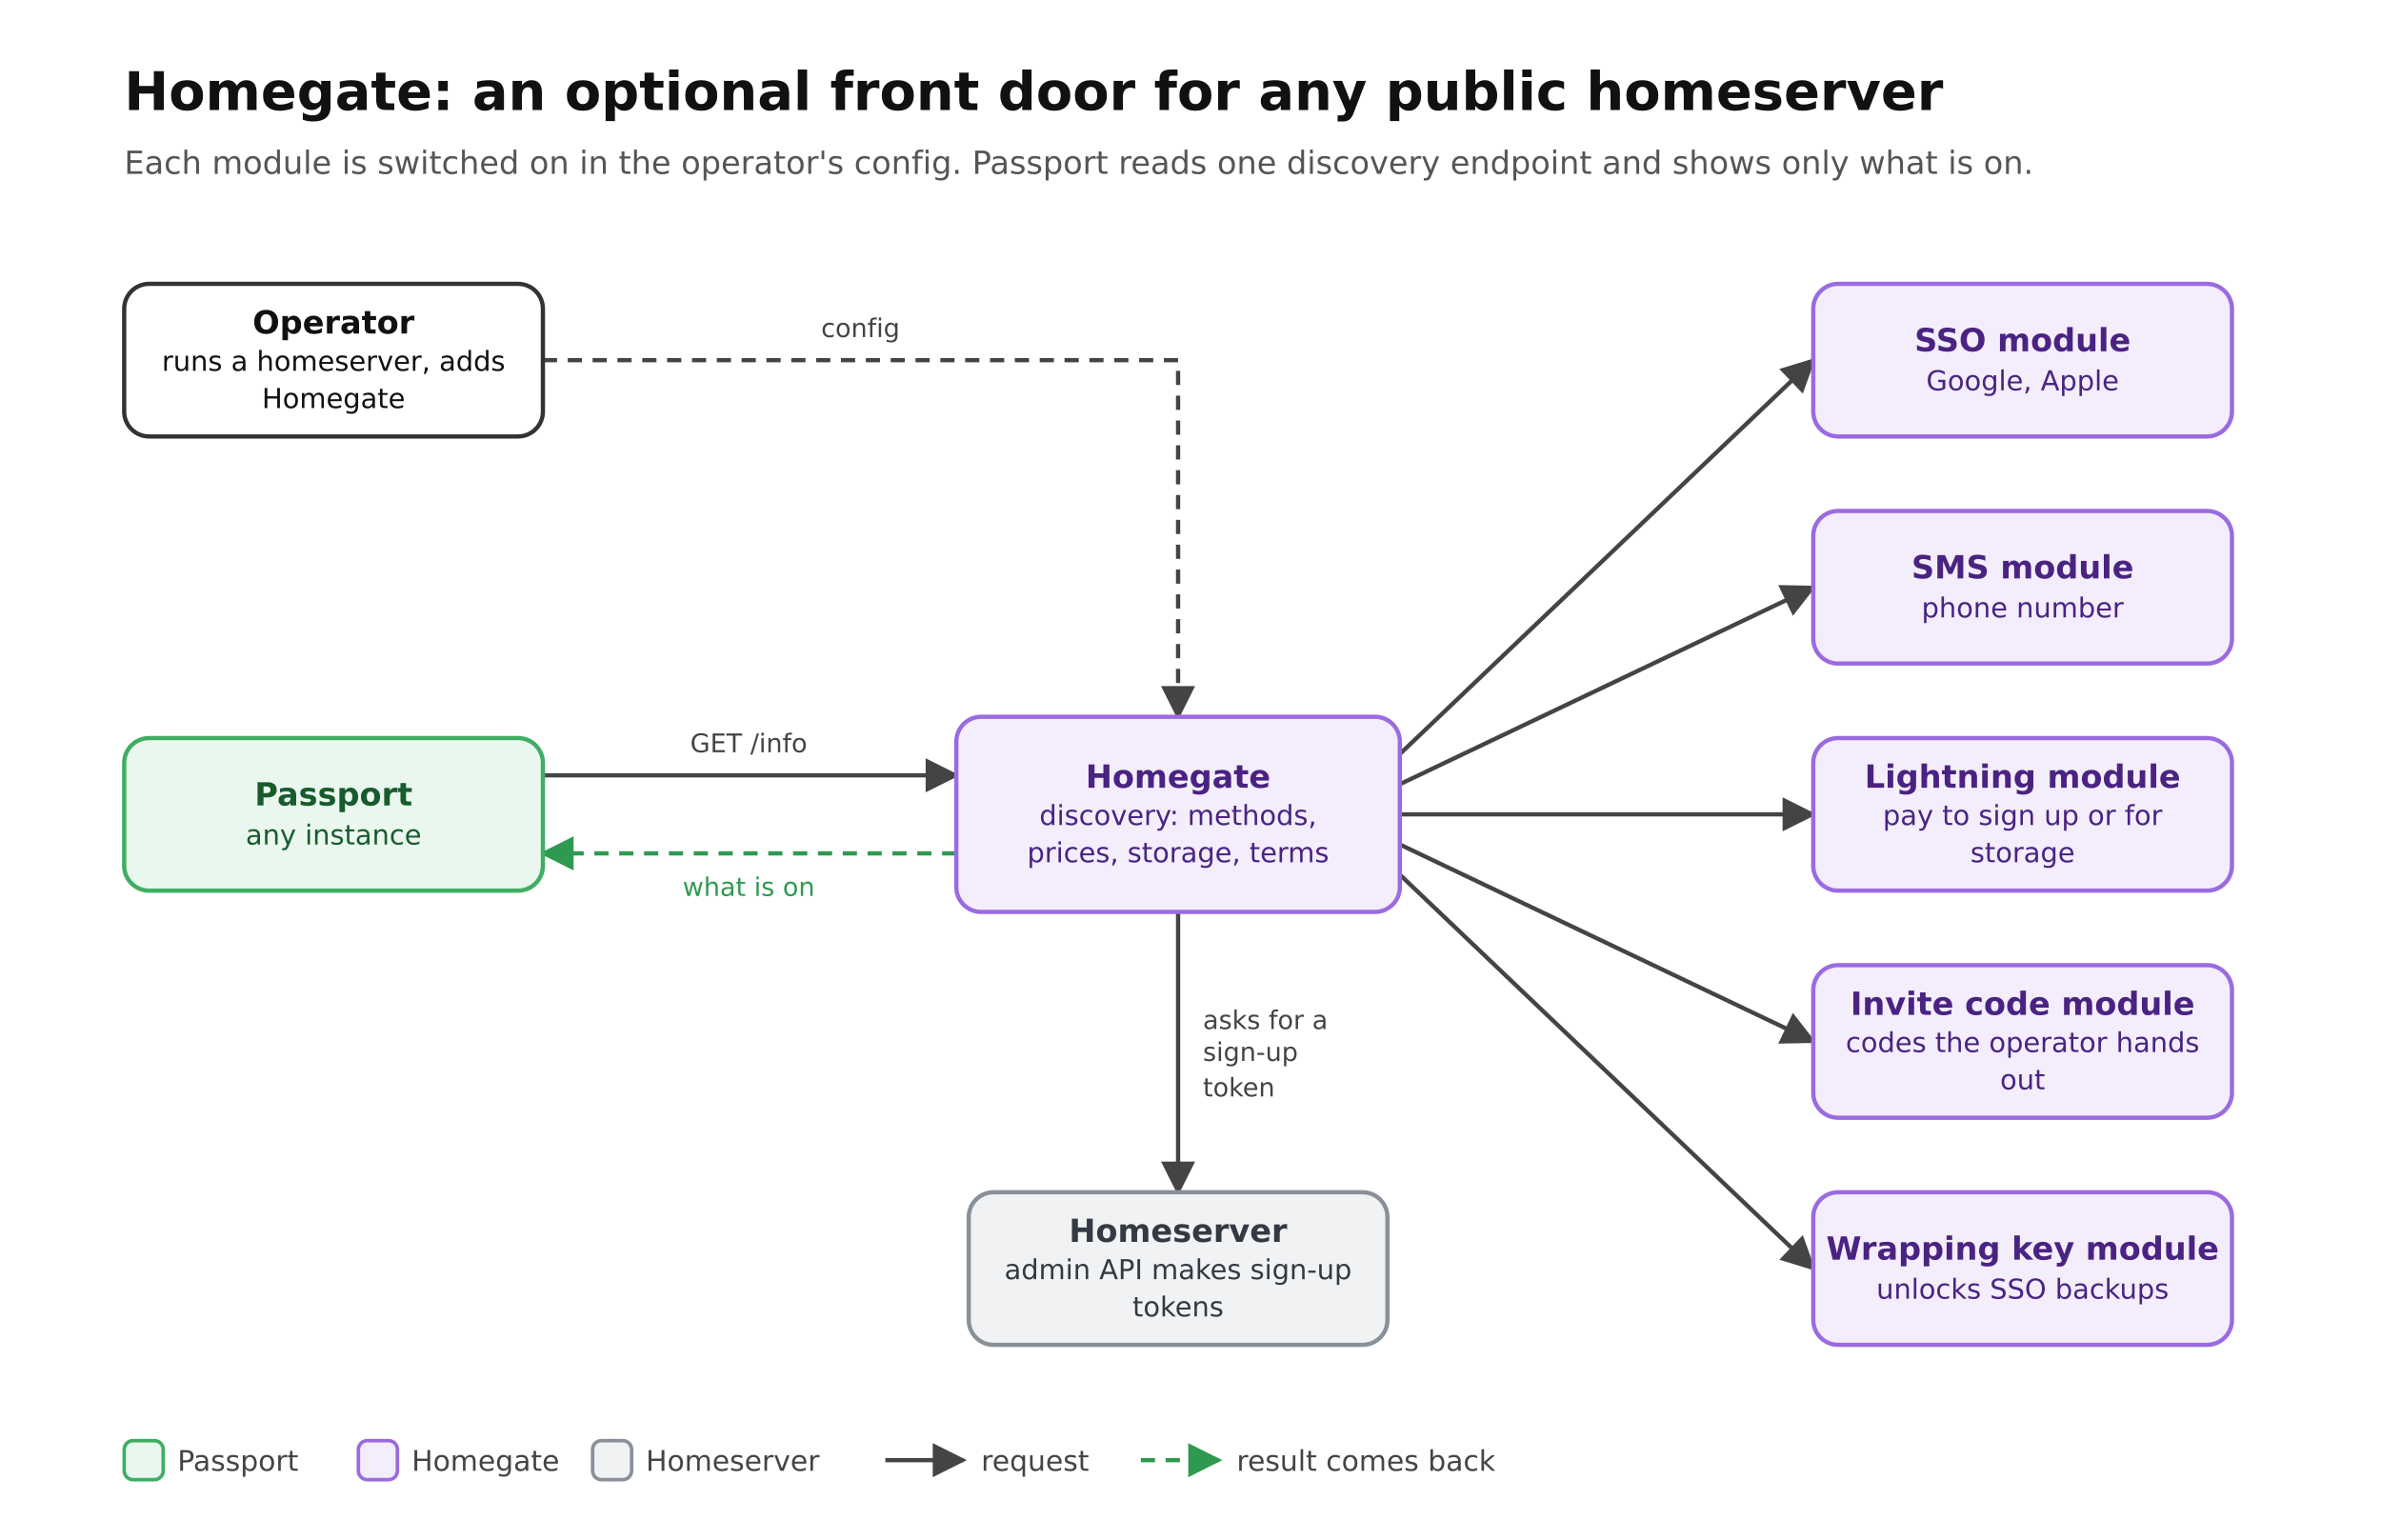
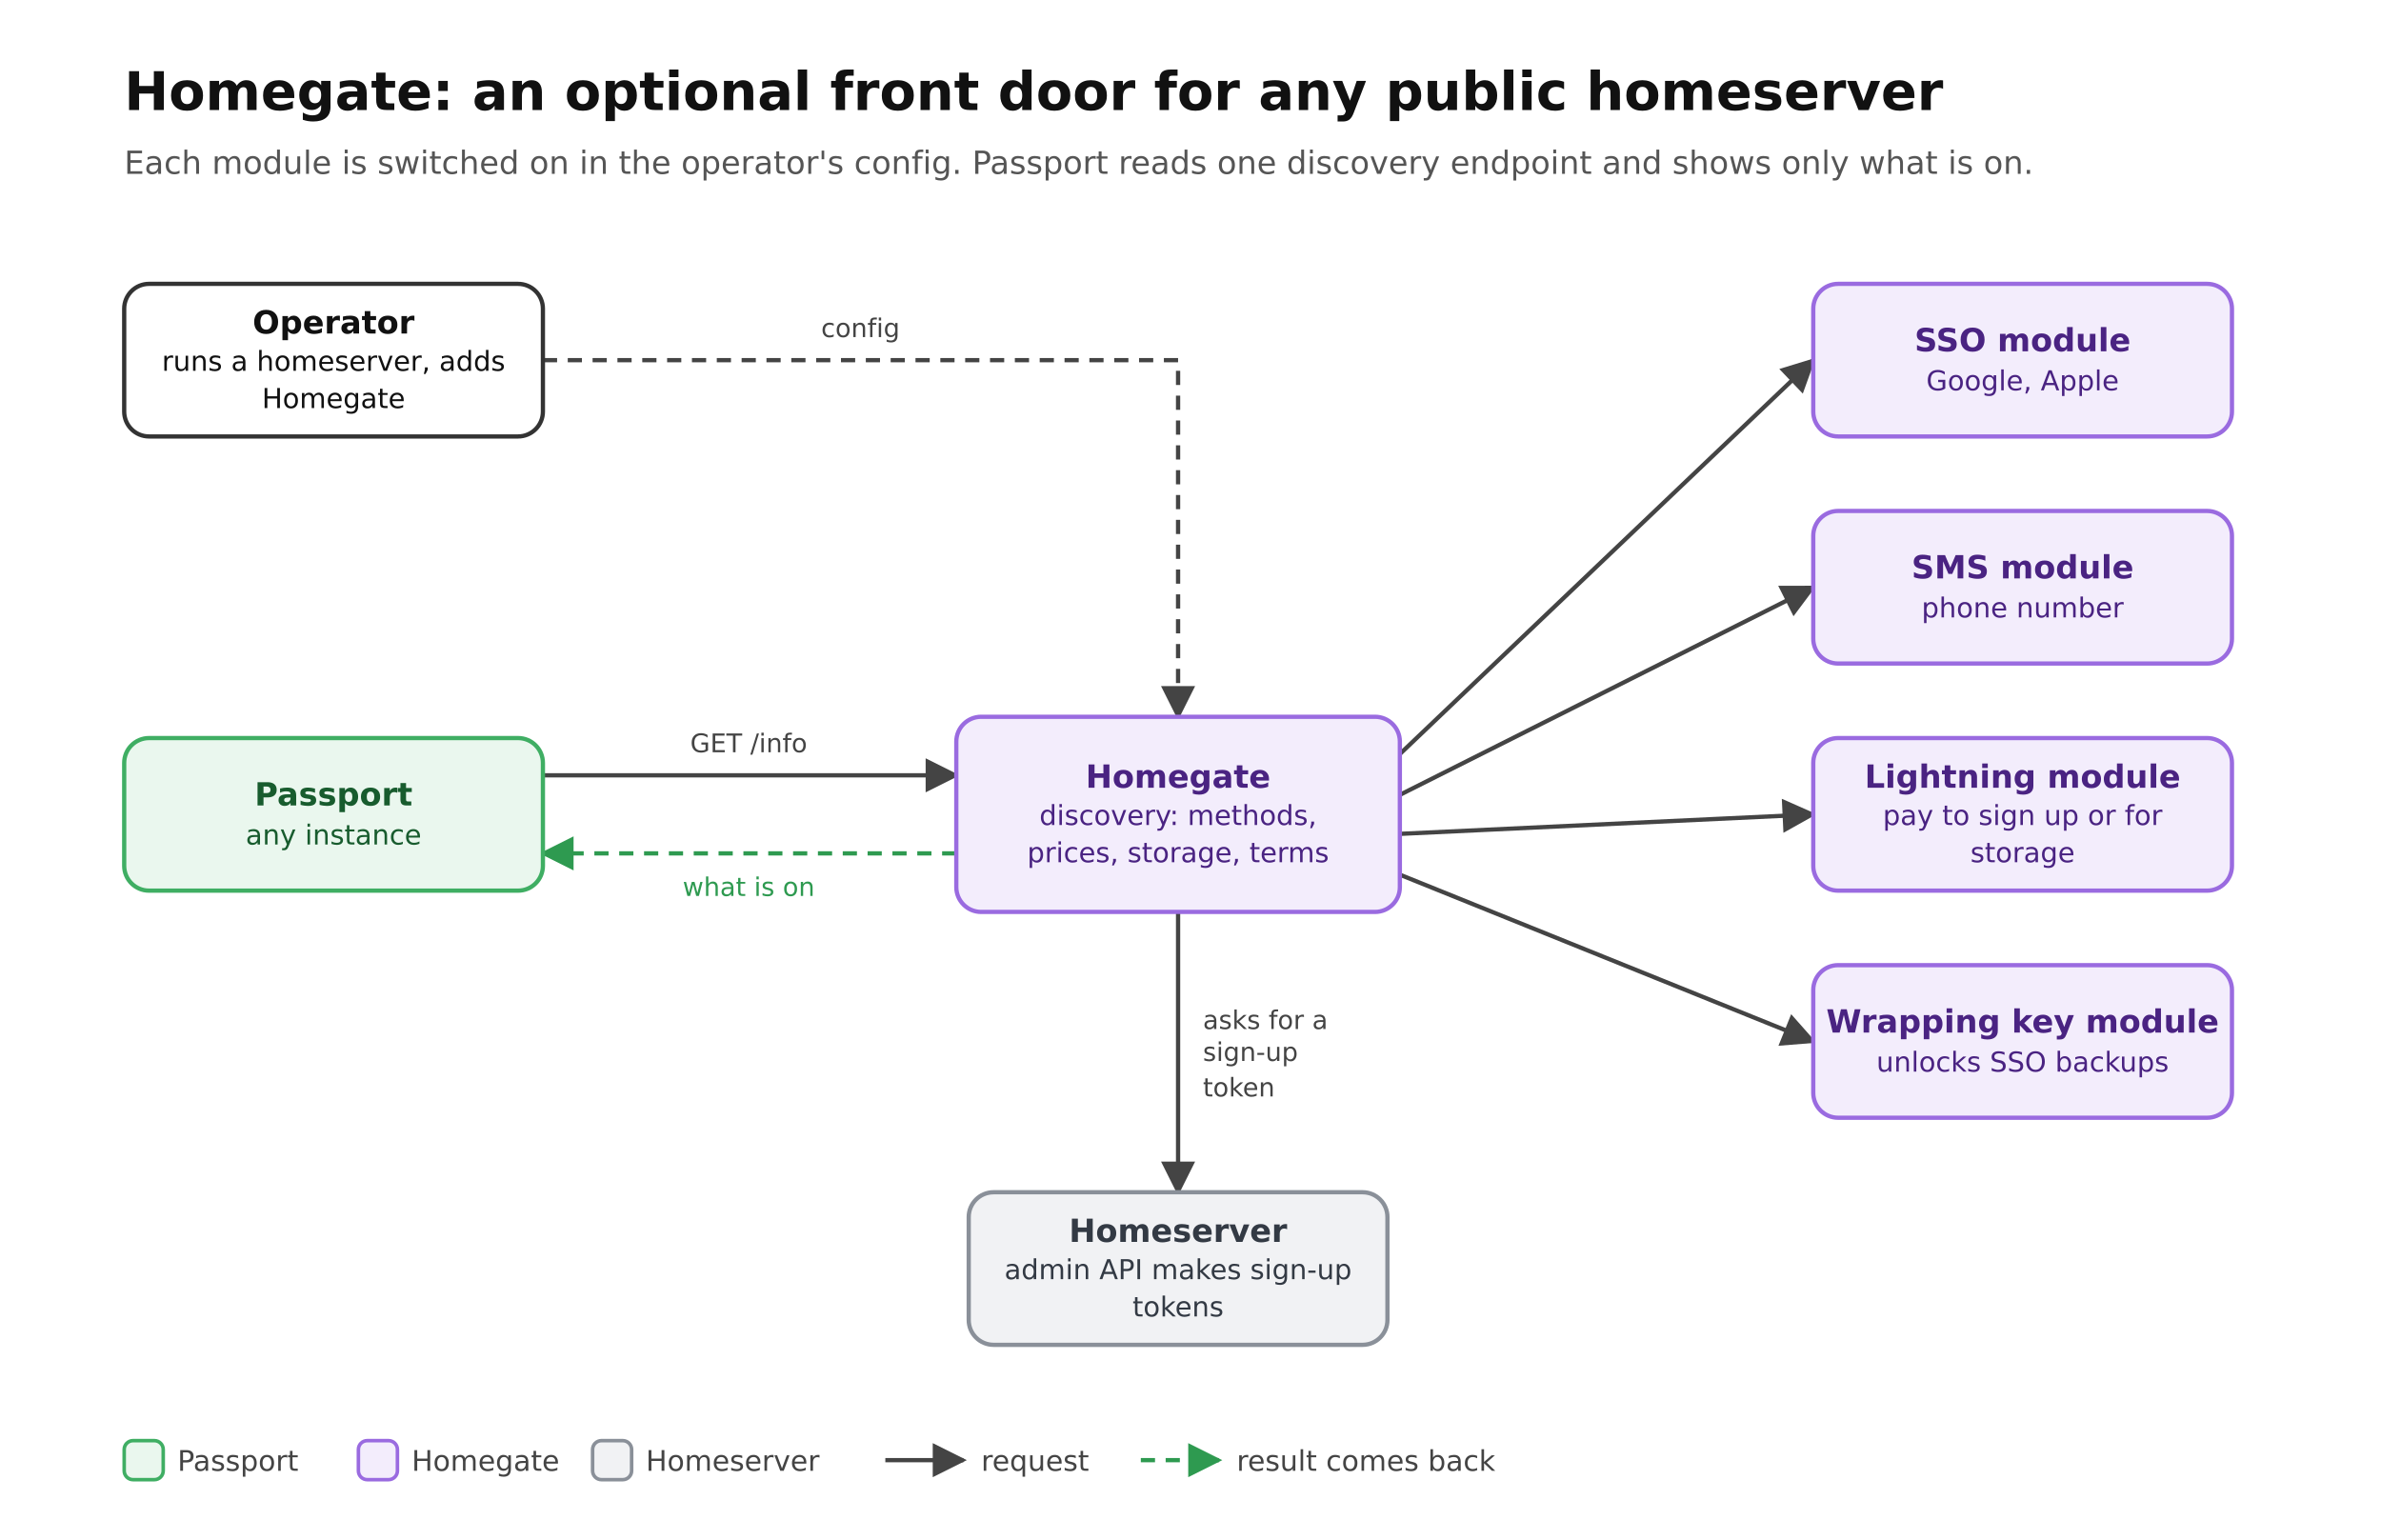
<svg xmlns="http://www.w3.org/2000/svg" viewBox="0 0 1342 868" width="1342" height="868" font-family="DejaVu Sans, Verdana, sans-serif">
  <defs>
    <marker id="ar" viewBox="0 0 10 10" refX="9" refY="5" markerWidth="8" markerHeight="8" orient="auto">
      <path d="M0,0 L10,5 L0,10 z" fill="#444" />
    </marker>
    <marker id="ag" viewBox="0 0 10 10" refX="9" refY="5" markerWidth="8" markerHeight="8" orient="auto">
      <path d="M0,0 L10,5 L0,10 z" fill="#2E9A50" />
    </marker>
  </defs>
  <rect width="1342" height="868" fill="#FFFFFF" />
  <text x="70" y="62" font-size="30" font-weight="bold" fill="#111">Homegate: an optional front door for any public homeserver</text>
  <text x="70" y="98" font-size="18" fill="#555">Each module is switched on in the operator's config. Passport reads one discovery endpoint and shows only what is on.</text>
  <path d="M306,203 L664,203 L664,404" fill="none" stroke="#444" stroke-width="2.4" stroke-dasharray="8 6" marker-end="url(#ar)" />
  <path d="M306,437 L539,437" fill="none" stroke="#444" stroke-width="2.4" marker-end="url(#ar)" />
  <path d="M539,481 L306,481" fill="none" stroke="#2E9A50" stroke-width="2.4" stroke-dasharray="8 6" marker-end="url(#ag)" />
  <path d="M789,425 L1022,203" fill="none" stroke="#444" stroke-width="2.4" marker-end="url(#ar)" />
-   <path d="M789,442 L1022,331" fill="none" stroke="#444" stroke-width="2.4" marker-end="url(#ar)" />
-   <path d="M789,459 L1022,459" fill="none" stroke="#444" stroke-width="2.4" marker-end="url(#ar)" />
-   <path d="M789,476 L1022,587" fill="none" stroke="#444" stroke-width="2.4" marker-end="url(#ar)" />
-   <path d="M789,493 L1022,715" fill="none" stroke="#444" stroke-width="2.4" marker-end="url(#ar)" />
+   <path d="M789,448 L1022,331" fill="none" stroke="#444" stroke-width="2.4" marker-end="url(#ar)" />
+   <path d="M789,470 L1022,459" fill="none" stroke="#444" stroke-width="2.4" marker-end="url(#ar)" />
+   <path d="M789,493 L1022,587" fill="none" stroke="#444" stroke-width="2.4" marker-end="url(#ar)" />
  <path d="M664,514 L664,672" fill="none" stroke="#444" stroke-width="2.4" marker-end="url(#ar)" />
  <rect x="70" y="160" width="236" height="86" rx="14" fill="#FFFFFF" stroke="#333333" stroke-width="2.4" />
  <text x="188" y="188" font-size="18" font-weight="bold" fill="#111111" text-anchor="middle">Operator</text>
  <text x="188" y="209" font-size="15.5" fill="#111111" text-anchor="middle">runs a homeserver, adds</text>
  <text x="188" y="230" font-size="15.5" fill="#111111" text-anchor="middle">Homegate</text>
  <rect x="70" y="416" width="236" height="86" rx="14" fill="#EAF7EE" stroke="#3FAE63" stroke-width="2.4" />
  <text x="188" y="454" font-size="18" font-weight="bold" fill="#185C2E" text-anchor="middle">Passport</text>
  <text x="188" y="476" font-size="15.5" fill="#185C2E" text-anchor="middle">any instance</text>
  <rect x="539" y="404" width="250" height="110" rx="14" fill="#F3EDFC" stroke="#9A6BE0" stroke-width="2.4" />
  <text x="664" y="444" font-size="18" font-weight="bold" fill="#4A2382" text-anchor="middle">Homegate</text>
  <text x="664" y="465" font-size="15.5" fill="#4A2382" text-anchor="middle">discovery: methods,</text>
  <text x="664" y="486" font-size="15.5" fill="#4A2382" text-anchor="middle">prices, storage, terms</text>
  <rect x="1022" y="160" width="236" height="86" rx="14" fill="#F3EDFC" stroke="#9A6BE0" stroke-width="2.4" />
  <text x="1140" y="198" font-size="18" font-weight="bold" fill="#4A2382" text-anchor="middle">SSO module</text>
  <text x="1140" y="220" font-size="15.5" fill="#4A2382" text-anchor="middle">Google, Apple</text>
  <rect x="1022" y="288" width="236" height="86" rx="14" fill="#F3EDFC" stroke="#9A6BE0" stroke-width="2.4" />
  <text x="1140" y="326" font-size="18" font-weight="bold" fill="#4A2382" text-anchor="middle">SMS module</text>
  <text x="1140" y="348" font-size="15.5" fill="#4A2382" text-anchor="middle">phone number</text>
  <rect x="1022" y="416" width="236" height="86" rx="14" fill="#F3EDFC" stroke="#9A6BE0" stroke-width="2.4" />
  <text x="1140" y="444" font-size="18" font-weight="bold" fill="#4A2382" text-anchor="middle">Lightning module</text>
  <text x="1140" y="465" font-size="15.5" fill="#4A2382" text-anchor="middle">pay to sign up or for</text>
  <text x="1140" y="486" font-size="15.5" fill="#4A2382" text-anchor="middle">storage</text>
  <rect x="1022" y="544" width="236" height="86" rx="14" fill="#F3EDFC" stroke="#9A6BE0" stroke-width="2.4" />
-   <text x="1140" y="572" font-size="18" font-weight="bold" fill="#4A2382" text-anchor="middle">Invite code module</text>
-   <text x="1140" y="593" font-size="15.5" fill="#4A2382" text-anchor="middle">codes the operator hands</text>
-   <text x="1140" y="614" font-size="15.5" fill="#4A2382" text-anchor="middle">out</text>
-   <rect x="1022" y="672" width="236" height="86" rx="14" fill="#F3EDFC" stroke="#9A6BE0" stroke-width="2.4" />
-   <text x="1140" y="710" font-size="18" font-weight="bold" fill="#4A2382" text-anchor="middle">Wrapping key module</text>
-   <text x="1140" y="732" font-size="15.5" fill="#4A2382" text-anchor="middle">unlocks SSO backups</text>
+   <text x="1140" y="582" font-size="18" font-weight="bold" fill="#4A2382" text-anchor="middle">Wrapping key module</text>
+   <text x="1140" y="604" font-size="15.5" fill="#4A2382" text-anchor="middle">unlocks SSO backups</text>
  <rect x="546" y="672" width="236" height="86" rx="14" fill="#F1F2F4" stroke="#8A9099" stroke-width="2.4" />
  <text x="664" y="700" font-size="18" font-weight="bold" fill="#333A44" text-anchor="middle">Homeserver</text>
  <text x="664" y="721" font-size="15.5" fill="#333A44" text-anchor="middle">admin API makes sign-up</text>
  <text x="664" y="742" font-size="15.5" fill="#333A44" text-anchor="middle">tokens</text>
  <rect x="454" y="172" width="61" height="25" rx="6" fill="#FFFFFF" opacity="0.92" />
  <text x="485" y="190" font-size="14.5" fill="#444" text-anchor="middle">config</text>
  <rect x="380" y="406" width="86" height="25" rx="6" fill="#FFFFFF" opacity="0.92" />
  <text x="422" y="424" font-size="14.5" fill="#444" text-anchor="middle">GET /info</text>
  <rect x="376" y="487" width="94" height="25" rx="6" fill="#FFFFFF" opacity="0.92" />
  <text x="422" y="505" font-size="14.5" fill="#2E9A50" text-anchor="middle">what is on</text>
  <rect x="672" y="562" width="94" height="63" rx="6" fill="#FFFFFF" opacity="0.92" />
  <text x="678" y="580" font-size="14.5" fill="#444" text-anchor="start">asks for a</text>
  <text x="678" y="598" font-size="14.5" fill="#444" text-anchor="start">sign-up</text>
  <text x="678" y="618" font-size="14.5" fill="#444" text-anchor="start">token</text>
  <rect x="70" y="812" width="22" height="22" rx="5" fill="#EAF7EE" stroke="#3FAE63" stroke-width="2" />
  <text x="100" y="829" font-size="16" fill="#444">Passport</text>
  <rect x="202.0" y="812" width="22" height="22" rx="5" fill="#F3EDFC" stroke="#9A6BE0" stroke-width="2" />
  <text x="232.0" y="829" font-size="16" fill="#444">Homegate</text>
  <rect x="334.0" y="812" width="22" height="22" rx="5" fill="#F1F2F4" stroke="#8A9099" stroke-width="2" />
  <text x="364.0" y="829" font-size="16" fill="#444">Homeserver</text>
  <path d="M499.0,823 L543.0,823" stroke="#444" stroke-width="2.4" marker-end="url(#ar)" />
  <text x="553.0" y="829" font-size="16" fill="#444">request</text>
  <path d="M643.0,823 L687.0,823" stroke="#2E9A50" stroke-width="2.4" stroke-dasharray="8 6" marker-end="url(#ag)" />
  <text x="697.0" y="829" font-size="16" fill="#444">result comes back</text>
</svg>
